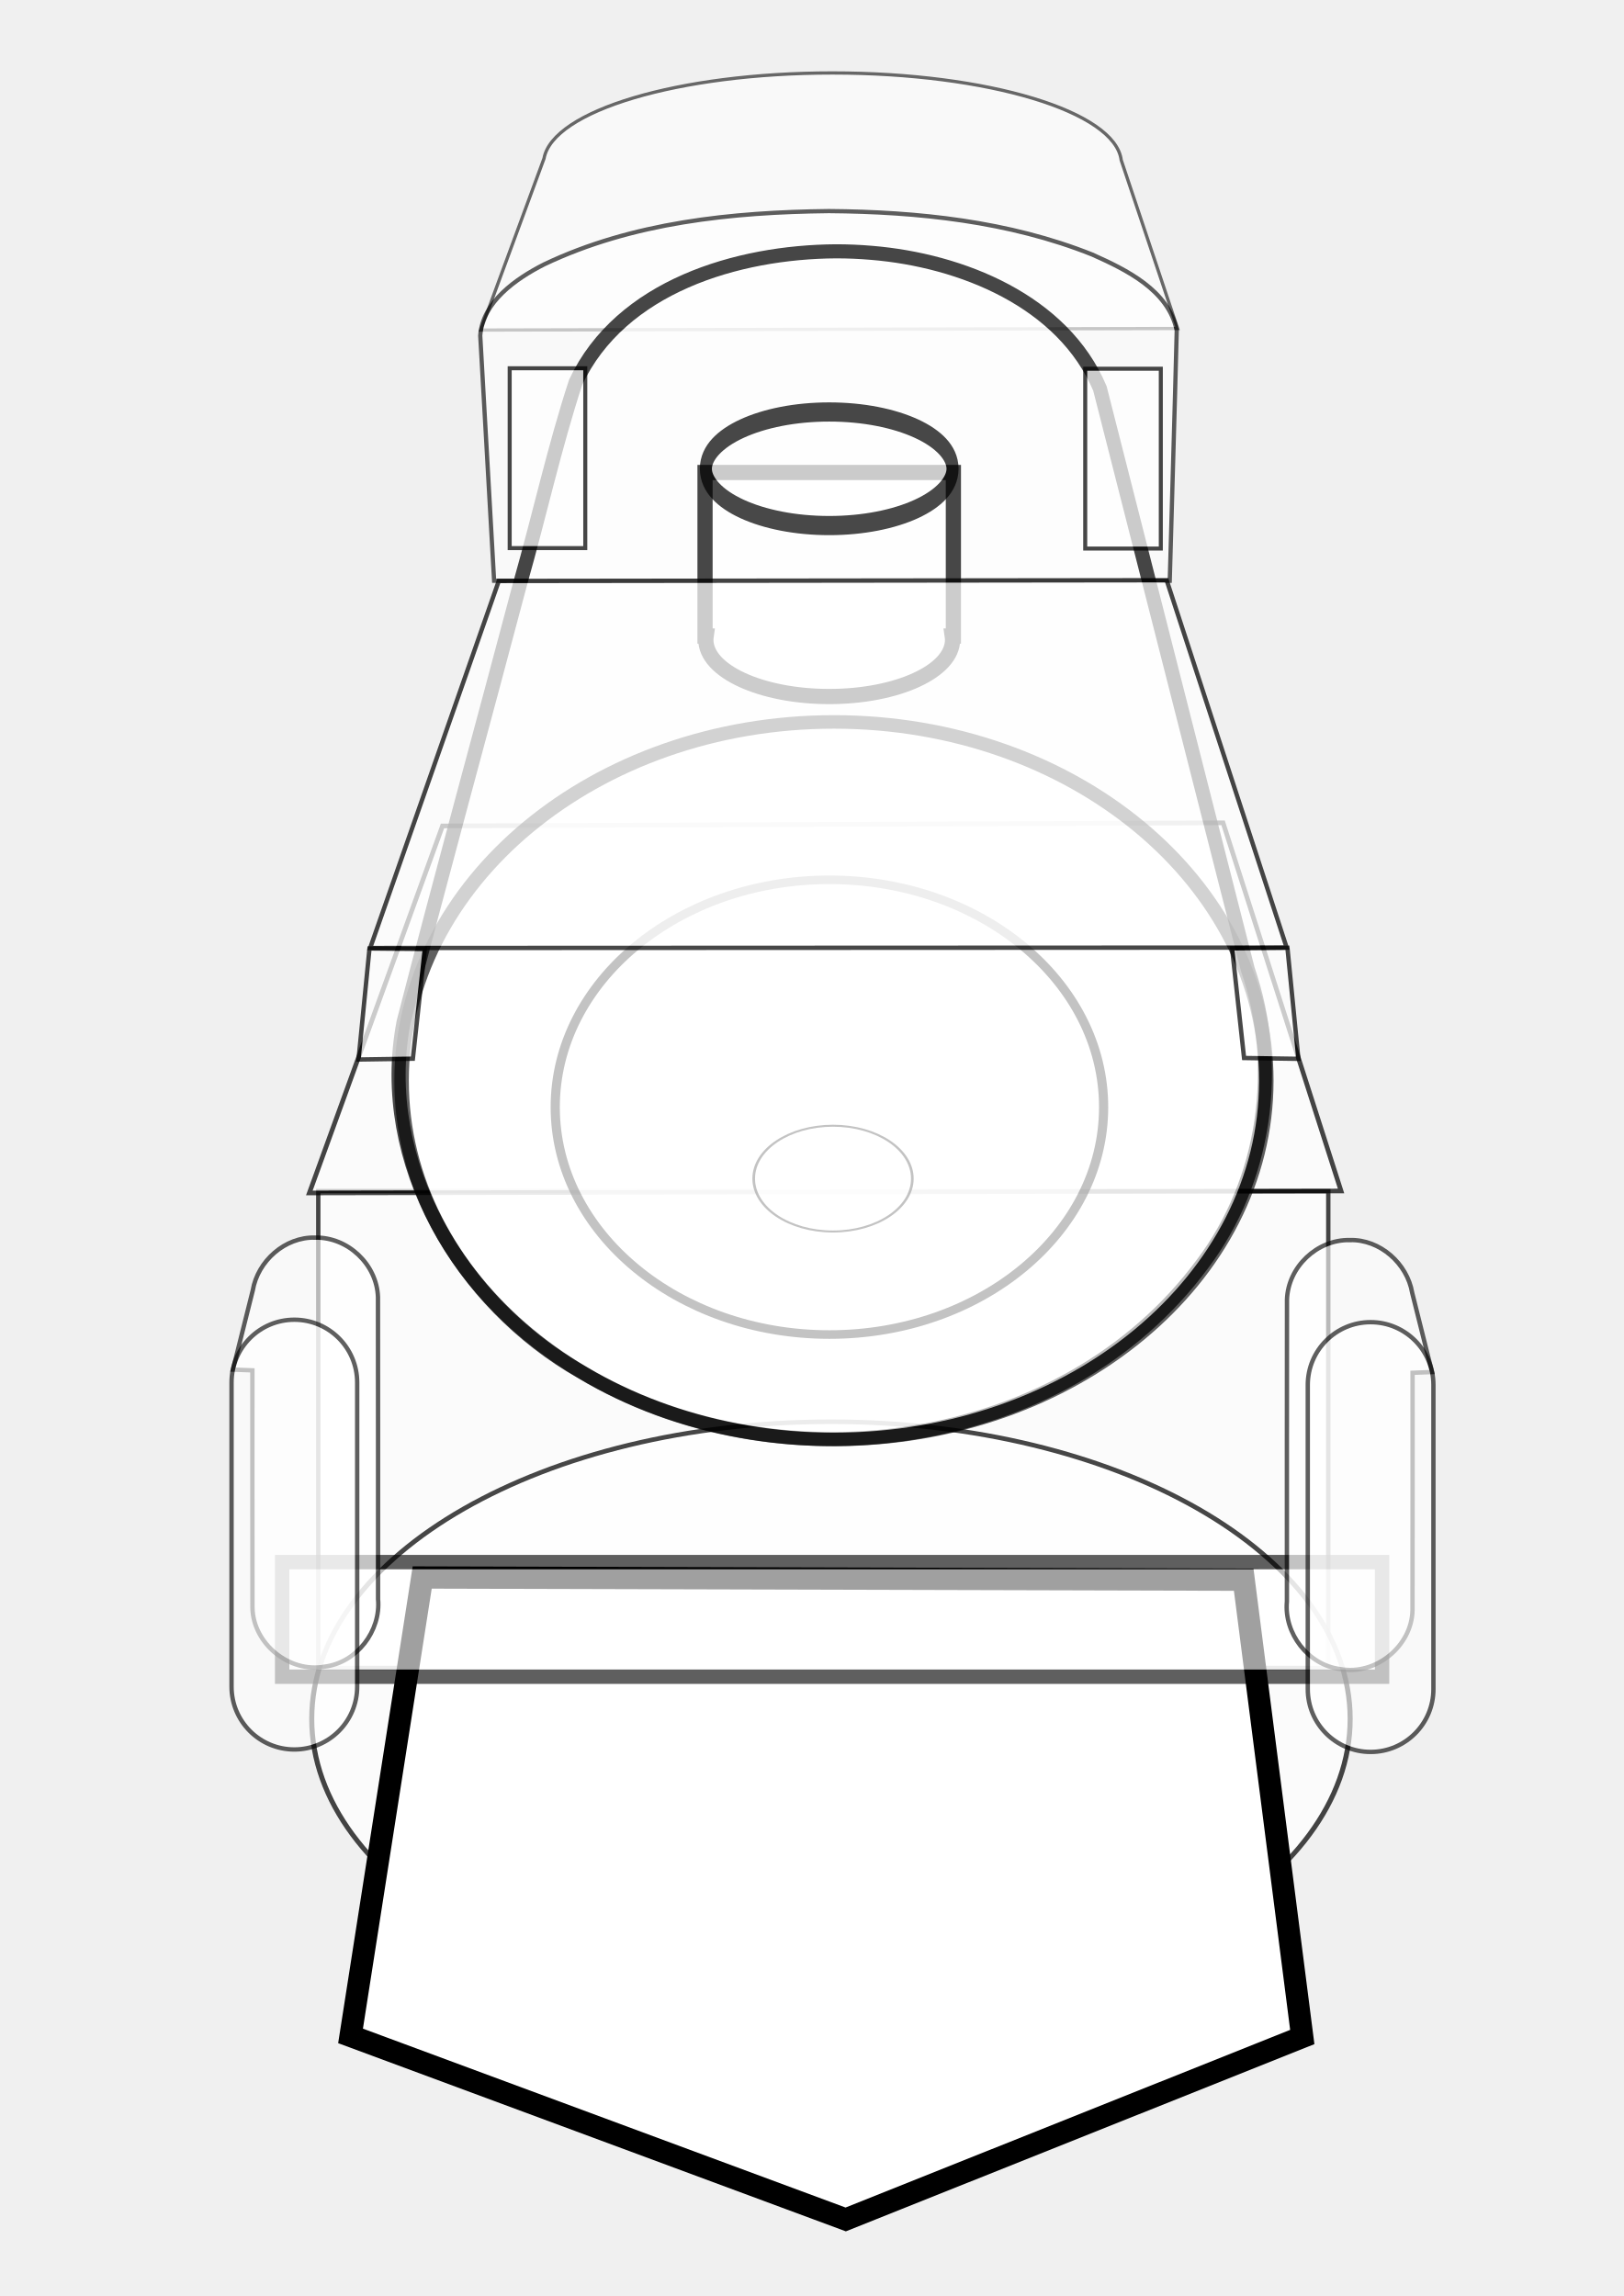
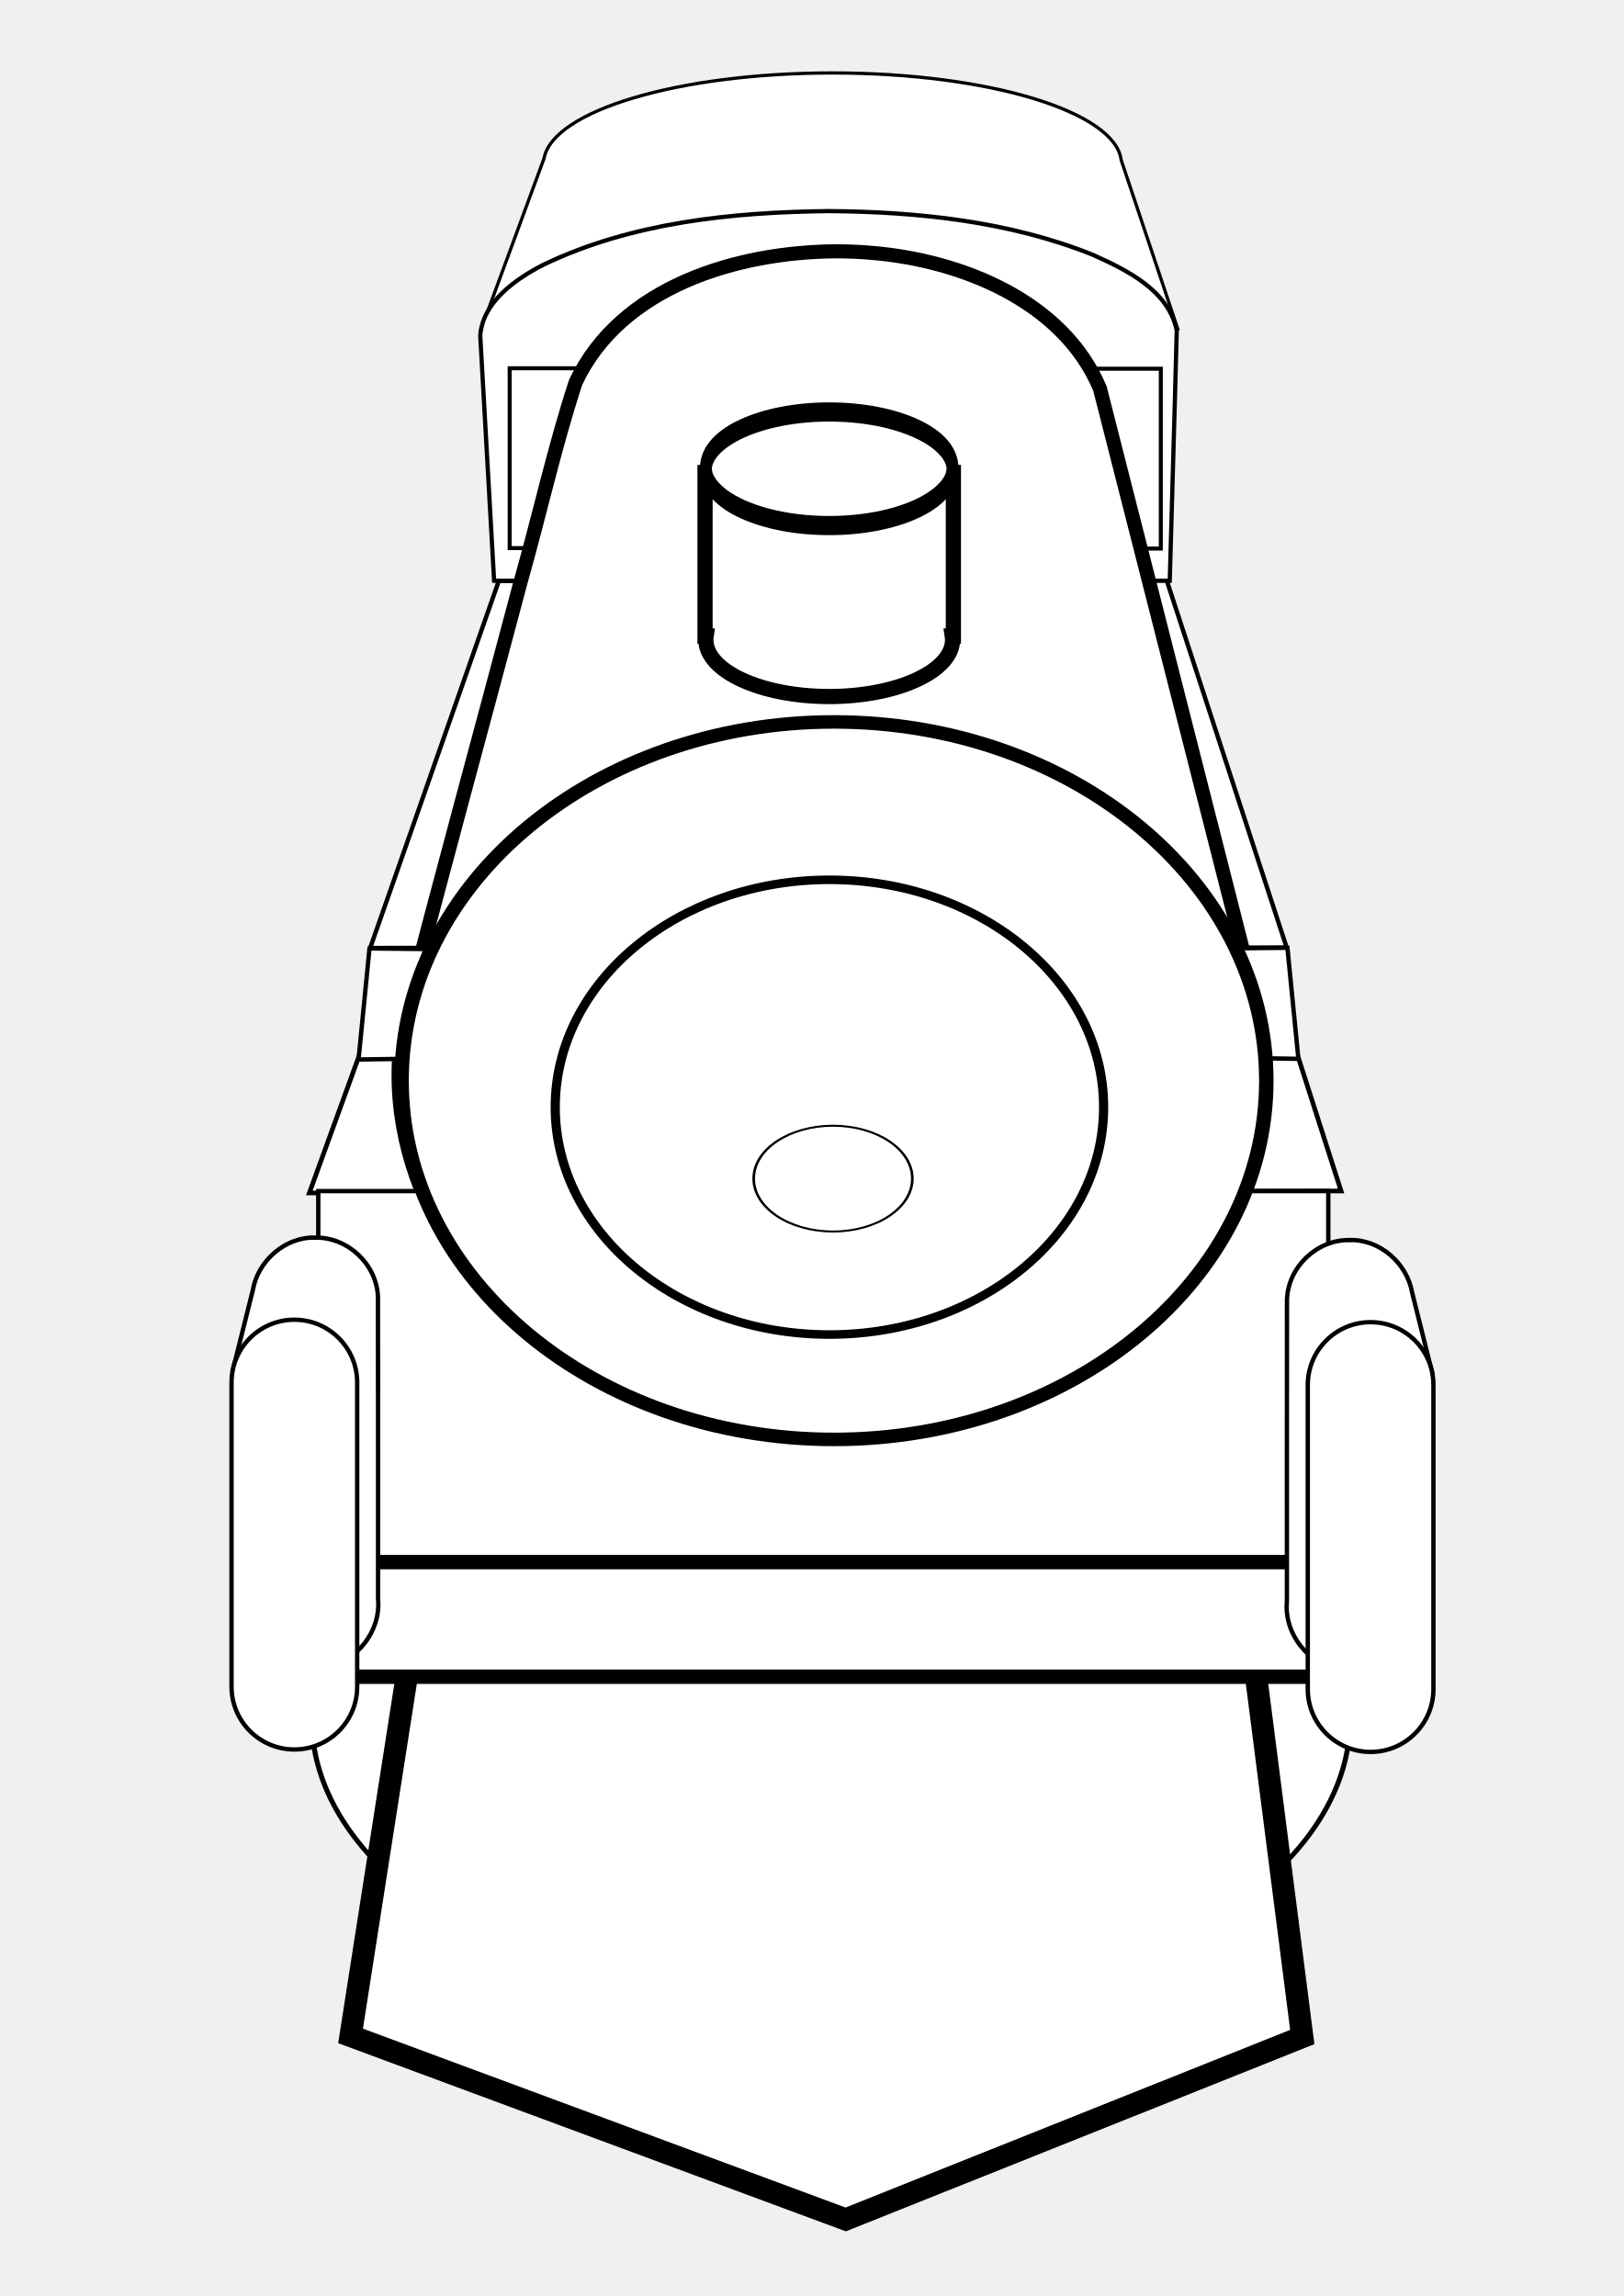
<svg xmlns="http://www.w3.org/2000/svg" width="744.094" height="1052.362" id="svg3124" version="1.1">
  <defs id="defs3126">
    </defs>
-   <rect style="opacity:0.72;fill:#ffffff;fill-opacity:1;fill-rule:nonzero;stroke:#000000;stroke-width:2;stroke-linejoin:miter;stroke-miterlimit:3.8;stroke-opacity:1;stroke-dasharray:none;stroke-dashoffset:2.97" id="rect4096" width="462.857" height="218.571" x="145.857" y="545.934" />
-   <path style="opacity:0.72;fill:#ffffff;fill-opacity:1;fill-rule:nonzero;stroke:#000000;stroke-width:2;stroke-linejoin:miter;stroke-miterlimit:3.8;stroke-opacity:1;stroke-dasharray:none;stroke-dashoffset:2.97" id="path4092" d="m 600,748.076 a 206.071,131.429 0 1 1 -412.143,0 206.071,131.429 0 1 1 412.143,0 z" transform="matrix(1.154646,0,0,1.036426,-74.05129,12.5378)" />
-   <path style="opacity:0.72;fill:#ffffff;fill-opacity:1;fill-rule:nonzero;stroke:#000000;stroke-width:2.128;stroke-linejoin:miter;stroke-miterlimit:3.8;stroke-opacity:1;stroke-dashoffset:2.97" d="m 202.785,378.566 357.711,-1.429 54.076,168.75 -472.811,0.893 z" id="rect4048-0" />
-   <path style="opacity:0.572;fill:#ffffff;fill-opacity:1;fill-rule:nonzero;stroke:#000000;stroke-width:1.495;stroke-linejoin:miter;stroke-miterlimit:3.8;stroke-opacity:1;stroke-dasharray:none;stroke-dashoffset:2.97" d="M 381.5 33.438 C 310.928 33.438 253.271 50.769 249.312 72.625 L 220.344 151.281 L 539.656 150.562 L 513.812 73.375 C 511.05 51.169 452.874 33.438 381.5 33.438 z " id="path3968" />
-   <path style="opacity:0.626;fill:#ffffff;fill-opacity:1;fill-rule:nonzero;stroke:#000000;stroke-width:1.936;stroke-linejoin:miter;stroke-miterlimit:3.8;stroke-opacity:1;stroke-dashoffset:2.97" d="m 379.812,96.75 c -44.321,0.504 -90.017,5.144 -130.492,24.442 -12.95,6.598 -28.147,17.192 -29.238,32.637 2.118,37.453 4.237,74.905 6.355,112.358 103.208,0 206.417,0 309.625,0 1.044,-38.243 2.248,-76.549 3.198,-114.749 -3.827,-18.478 -23.081,-27.763 -38.727,-34.769 C 462.353,101.418 420.633,97.066 379.812,96.75 z" id="rect3900" />
-   <g id="layer1" style="display:inline;opacity:1">
+   <path style="opacity:1;fill:#ffffff;fill-opacity:1;fill-rule:nonzero;stroke:#000000;stroke-width:2.128;stroke-linejoin:miter;stroke-miterlimit:3.8;stroke-opacity:1;stroke-dashoffset:2.97" d="m 202.785,378.566 357.711,-1.429 54.076,168.75 -472.811,0.893 z" id="rect4048-0" />
+   <path style="opacity:1;fill:#ffffff;fill-opacity:1;fill-rule:nonzero;stroke:#000000;stroke-width:2;stroke-linejoin:miter;stroke-miterlimit:3.8;stroke-opacity:1;stroke-dashoffset:2.97" d="m 228.571,266.291 306.071,-0.357 55,168.393 -420,0.179 z" id="rect4048" />
+   <path style="opacity:1;fill:#ffffff;fill-opacity:1;fill-rule:nonzero;stroke:#000000;stroke-width:1.495;stroke-linejoin:miter;stroke-miterlimit:3.8;stroke-opacity:1;stroke-dasharray:none;stroke-dashoffset:2.97" d="M 381.5 33.438 C 310.928 33.438 253.271 50.769 249.312 72.625 L 220.344 151.281 L 539.656 150.562 L 513.812 73.375 C 511.05 51.169 452.874 33.438 381.5 33.438 z " id="path3968" />
+   <path style="opacity:1;fill:#ffffff;fill-opacity:1;fill-rule:nonzero;stroke:#000000;stroke-width:1.936;stroke-linejoin:miter;stroke-miterlimit:3.8;stroke-opacity:1;stroke-dashoffset:2.97" d="m 379.812,96.75 c -44.321,0.504 -90.017,5.144 -130.492,24.442 -12.95,6.598 -28.147,17.192 -29.238,32.637 2.118,37.453 4.237,74.905 6.355,112.358 103.208,0 206.417,0 309.625,0 1.044,-38.243 2.248,-76.549 3.198,-114.749 -3.827,-18.478 -23.081,-27.763 -38.727,-34.769 C 462.353,101.418 420.633,97.066 379.812,96.75 z" id="rect3900" />
+   <rect style="opacity:1;fill:#ffffff;fill-opacity:1;fill-rule:nonzero;stroke:#000000;stroke-width:1.846;stroke-linejoin:miter;stroke-miterlimit:3.8;stroke-opacity:1;stroke-dasharray:none;stroke-dashoffset:2.97" id="rect4008" width="34.643" height="82.429" x="233.571" y="168.791" />
+   <rect style="opacity:1;fill:#ffffff;fill-opacity:1;fill-rule:nonzero;stroke:#000000;stroke-width:1.846;stroke-linejoin:miter;stroke-miterlimit:3.8;stroke-opacity:1;stroke-dasharray:none;stroke-dashoffset:2.97" id="rect4008-6" width="34.643" height="82.429" x="497.321" y="169.005" />
+   <path style="opacity:1;fill:#ffffff;fill-opacity:1;fill-rule:nonzero;stroke:#000000;stroke-width:6.458;stroke-linejoin:miter;stroke-miterlimit:3.8;stroke-opacity:1;stroke-dasharray:none;stroke-dashoffset:2.97" d="m 383.125,115.188 c -45.169,0.278 -98.669,16.044 -119.326,60.032 -9.693,29.606 -16.668,61.327 -25.301,91.761 -17.745,67.1 -36.461,134.927 -53.56,201.519 -12.243,64.231 26.243,129.042 81.498,160.298 89.75,53.962 221.025,36.76 284.647,-49.52 28.862,-38.259 36.107,-90.353 20.733,-135.02 C 549.231,355.526 526.647,266.794 504.063,178.062 487.167,137.964 440.559,119.268 399.348,115.881 393.954,115.416 388.539,115.188 383.125,115.188 z" id="path3377" />
+   <path style="opacity:1;fill:#ffffff;fill-opacity:1;fill-rule:nonzero;stroke:#000000;stroke-width:2;stroke-linejoin:miter;stroke-miterlimit:3.8;stroke-opacity:1;stroke-dashoffset:2.97" d="m 169.329,434.727 25.357,0.253 -5.487,50.267 -24.892,0.379 z" id="rect4053" />
+   <path style="opacity:1;fill:#ffffff;fill-opacity:1;fill-rule:nonzero;stroke:#000000;stroke-width:2;stroke-linejoin:miter;stroke-miterlimit:3.8;stroke-opacity:1;stroke-dashoffset:2.97" d="m 589.989,434.413 -25.357,0.253 5.487,50.267 24.892,0.379 z" id="rect4053-5" />
+   <path style="opacity:1;fill:#ffffff;fill-opacity:1;fill-rule:nonzero;stroke:#000000;stroke-width:2;stroke-linejoin:miter;stroke-miterlimit:3.8;stroke-opacity:1;stroke-dasharray:none;stroke-dashoffset:2.97" id="path4092" d="m 600,748.076 a 206.071,131.429 0 1 1 -412.143,0 206.071,131.429 0 1 1 412.143,0 z" transform="matrix(1.154646,0,0,1.036426,-74.05129,12.5378)" />
+   <rect style="opacity:1;fill:#ffffff;fill-opacity:1;fill-rule:nonzero;stroke:#000000;stroke-width:2;stroke-linejoin:miter;stroke-miterlimit:3.8;stroke-opacity:1;stroke-dasharray:none;stroke-dashoffset:2.97" id="rect4096" width="462.857" height="218.571" x="145.857" y="545.934" />
+   <path style="opacity:1;fill:#ffffff;fill-opacity:1;fill-rule:nonzero;stroke:#000000;stroke-width:6.64;stroke-linejoin:miter;stroke-miterlimit:3.8;stroke-opacity:1;stroke-dasharray:none;stroke-dashoffset:2.97" id="path3377-7-6" d="m 595.99,482.131 a 198.495,176.272 0 1 1 -396.99,0 198.495,176.272 0 1 1 396.99,0 z" transform="matrix(0.9982195,0,0,0.932824,-14.6152,45.57447)" />
+   <g id="layer1" style="display:inline">
    <path id="rect3235" d="m 193.482,723.041 376.469,1.01 26.845,209.601 -209.235,83.618 -226.913,-84.123 z" style="fill:#ffffff;fill-opacity:1;fill-rule:nonzero;stroke:#000000;stroke-width:10.191;stroke-linejoin:miter;stroke-miterlimit:3.8;stroke-opacity:1;stroke-dashoffset:2.97" />
  </g>
-   <path style="opacity:0.72;fill:#ffffff;fill-opacity:1;fill-rule:nonzero;stroke:#000000;stroke-width:6.458;stroke-linejoin:miter;stroke-miterlimit:3.8;stroke-opacity:1;stroke-dasharray:none;stroke-dashoffset:2.97" d="m 383.125,115.188 c -45.169,0.278 -98.669,16.044 -119.326,60.032 -9.693,29.606 -16.668,61.327 -25.301,91.761 -17.745,67.1 -36.461,134.927 -53.56,201.519 -12.243,64.231 26.243,129.042 81.498,160.298 89.75,53.962 221.025,36.76 284.647,-49.52 28.862,-38.259 36.107,-90.353 20.733,-135.02 C 549.231,355.526 526.647,266.794 504.063,178.062 487.167,137.964 440.559,119.268 399.348,115.881 393.954,115.416 388.539,115.188 383.125,115.188 z" id="path3377" />
-   <path style="opacity:0.716;fill:#ffffff;fill-opacity:1;fill-rule:nonzero;stroke:#000000;stroke-width:6.966;stroke-linejoin:miter;stroke-miterlimit:3.8;stroke-opacity:1;stroke-dasharray:none;stroke-dashoffset:2.97" d="M 323.094 216.562 L 323.094 291.531 L 323.625 291.531 C 323.545 292.097 323.469 292.644 323.469 293.219 C 323.469 307.595 348.786 319.25 380 319.25 C 411.214 319.25 436.531 307.595 436.531 293.219 C 436.531 292.644 436.455 292.097 436.375 291.531 L 436.906 291.531 L 436.906 216.562 L 323.094 216.562 z " id="path3381-1" />
-   <path style="opacity:0.716;fill:#ffffff;fill-opacity:1;fill-rule:nonzero;stroke:#000000;stroke-width:4.094;stroke-linejoin:miter;stroke-miterlimit:3.8;stroke-opacity:1;stroke-dasharray:none;stroke-dashoffset:2.97" id="path3381" d="m 428.305,201.814 a 41.921,12.122 0 1 1 -83.843,0 41.921,12.122 0 1 1 83.843,0 z" transform="matrix(1.348173,0,0,2.147373,-140.9115,-218.5113)" />
-   <path style="opacity:0.626;fill:#ffffff;fill-opacity:1;fill-rule:nonzero;stroke:#000000;stroke-width:6.64;stroke-linejoin:miter;stroke-miterlimit:3.8;stroke-opacity:1;stroke-dasharray:none;stroke-dashoffset:2.97" id="path3377-7" d="m 595.99,482.131 a 198.495,176.272 0 1 1 -396.99,0 198.495,176.272 0 1 1 396.99,0 z" transform="matrix(0.6330325,0,0,0.5912084,128.4751,222.4273)" />
-   <path style="opacity:0.626;fill:#ffffff;fill-opacity:1;fill-rule:nonzero;stroke:#000000;stroke-width:6.64;stroke-linejoin:miter;stroke-miterlimit:3.8;stroke-opacity:1;stroke-dasharray:none;stroke-dashoffset:2.97" id="path3377-7-2" d="m 595.99,482.131 a 198.495,176.272 0 1 1 -396.99,0 198.495,176.272 0 1 1 396.99,0 z" transform="matrix(0.1831172,0,0,0.1375326,308.9589,473.9061)" />
-   <rect style="opacity:0.626;fill:#ffffff;fill-opacity:1;fill-rule:nonzero;stroke:#000000;stroke-width:6.593;stroke-linejoin:miter;stroke-miterlimit:3.8;stroke-opacity:1;stroke-dasharray:none;stroke-dashoffset:2.97" id="rect3824" width="504.066" height="52.528" x="129.3" y="715.981" />
-   <g id="g3853">
-     <path id="rect3826-5" d="m 144.438,567.25 c -13.897,-0.383 -26.33,10.785 -28.598,24.172 -3.03,12.109 -6.059,24.218 -9.089,36.328 2.969,0.115 5.938,0.229 8.906,0.344 0.025,36.276 -0.05,72.554 0.037,108.83 0.315,16.494 16.934,29.975 33.14,26.965 14.689,-1.867 25.792,-16.347 24.416,-30.976 -0.025,-46.122 0.05,-92.246 -0.037,-138.367 -0.484,-14.986 -13.783,-27.583 -28.775,-27.295 z" style="opacity:0.626;fill:#ffffff;fill-opacity:1;fill-rule:nonzero;stroke:#000000;stroke-width:2;stroke-linejoin:miter;stroke-miterlimit:3.8;stroke-opacity:1;stroke-dasharray:none;stroke-dashoffset:2.97" />
-     <rect ry="28.789" y="604.885" x="106.107" height="196.98" width="57.579" id="rect3826" style="opacity:0.626;fill:#ffffff;fill-opacity:1;fill-rule:nonzero;stroke:#000000;stroke-width:2;stroke-linejoin:miter;stroke-miterlimit:3.8;stroke-opacity:1;stroke-dasharray:none;stroke-dashoffset:2.97" />
-   </g>
-   <g transform="matrix(-1,0,0,1,763.0001,1.124277)" id="g3853-9">
-     <path id="rect3826-5-9" d="m 144.438,567.25 c -13.897,-0.383 -26.33,10.785 -28.598,24.172 -3.03,12.109 -6.059,24.218 -9.089,36.328 2.969,0.115 5.938,0.229 8.906,0.344 0.025,36.276 -0.05,72.554 0.037,108.83 0.315,16.494 16.934,29.975 33.14,26.965 14.689,-1.867 25.792,-16.347 24.416,-30.976 -0.025,-46.122 0.05,-92.246 -0.037,-138.367 -0.484,-14.986 -13.783,-27.583 -28.775,-27.295 z" style="opacity:0.626;fill:#ffffff;fill-opacity:1;fill-rule:nonzero;stroke:#000000;stroke-width:2;stroke-linejoin:miter;stroke-miterlimit:3.8;stroke-opacity:1;stroke-dasharray:none;stroke-dashoffset:2.97" />
-     <rect ry="28.789" y="604.885" x="106.107" height="196.98" width="57.579" id="rect3826-8" style="opacity:0.626;fill:#ffffff;fill-opacity:1;fill-rule:nonzero;stroke:#000000;stroke-width:2;stroke-linejoin:miter;stroke-miterlimit:3.8;stroke-opacity:1;stroke-dasharray:none;stroke-dashoffset:2.97" />
-   </g>
-   <rect style="opacity:0.72;fill:#ffffff;fill-opacity:1;fill-rule:nonzero;stroke:#000000;stroke-width:1.846;stroke-linejoin:miter;stroke-miterlimit:3.8;stroke-opacity:1;stroke-dasharray:none;stroke-dashoffset:2.97" id="rect4008" width="34.643" height="82.429" x="233.571" y="168.791" />
-   <rect style="opacity:0.72;fill:#ffffff;fill-opacity:1;fill-rule:nonzero;stroke:#000000;stroke-width:1.846;stroke-linejoin:miter;stroke-miterlimit:3.8;stroke-opacity:1;stroke-dasharray:none;stroke-dashoffset:2.97" id="rect4008-6" width="34.643" height="82.429" x="497.321" y="169.005" />
-   <path style="opacity:0.626;fill:#ffffff;fill-opacity:1;fill-rule:nonzero;stroke:#000000;stroke-width:6.64;stroke-linejoin:miter;stroke-miterlimit:3.8;stroke-opacity:1;stroke-dasharray:none;stroke-dashoffset:2.97" id="path3377-7-6" d="m 595.99,482.131 a 198.495,176.272 0 1 1 -396.99,0 198.495,176.272 0 1 1 396.99,0 z" transform="matrix(0.9982195,0,0,0.932824,-14.6152,45.57447)" />
-   <path style="opacity:0.72;fill:#ffffff;fill-opacity:1;fill-rule:nonzero;stroke:#000000;stroke-width:2;stroke-linejoin:miter;stroke-miterlimit:3.8;stroke-opacity:1;stroke-dashoffset:2.97" d="m 228.571,266.291 306.071,-0.357 55,168.393 -420,0.179 z" id="rect4048" />
-   <path style="opacity:0.72;fill:#ffffff;fill-opacity:1;fill-rule:nonzero;stroke:#000000;stroke-width:2;stroke-linejoin:miter;stroke-miterlimit:3.8;stroke-opacity:1;stroke-dashoffset:2.97" d="m 169.329,434.727 25.357,0.253 -5.487,50.267 -24.892,0.379 z" id="rect4053" />
-   <path style="opacity:0.72;fill:#ffffff;fill-opacity:1;fill-rule:nonzero;stroke:#000000;stroke-width:2;stroke-linejoin:miter;stroke-miterlimit:3.8;stroke-opacity:1;stroke-dashoffset:2.97" d="m 589.989,434.413 -25.357,0.253 5.487,50.267 24.892,0.379 z" id="rect4053-5" />
+   <g id="layer3" style="display:inline" />
+   <path style="opacity:1;fill:#ffffff;fill-opacity:1;fill-rule:nonzero;stroke:#000000;stroke-width:6.966;stroke-linejoin:miter;stroke-miterlimit:3.8;stroke-opacity:1;stroke-dasharray:none;stroke-dashoffset:2.97" d="M 323.094 216.562 L 323.094 291.531 L 323.625 291.531 C 323.545 292.097 323.469 292.644 323.469 293.219 C 323.469 307.595 348.786 319.25 380 319.25 C 411.214 319.25 436.531 307.595 436.531 293.219 C 436.531 292.644 436.455 292.097 436.375 291.531 L 436.906 291.531 L 436.906 216.562 L 323.094 216.562 z " id="path3381-1" />
+   <path style="opacity:1;fill:#ffffff;fill-opacity:1;fill-rule:nonzero;stroke:#000000;stroke-width:4.094;stroke-linejoin:miter;stroke-miterlimit:3.8;stroke-opacity:1;stroke-dasharray:none;stroke-dashoffset:2.97" id="path3381" d="m 428.305,201.814 a 41.921,12.122 0 1 1 -83.843,0 41.921,12.122 0 1 1 83.843,0 z" transform="matrix(1.348173,0,0,2.147373,-140.9115,-218.5113)" />
+   <path style="opacity:1;fill:#ffffff;fill-opacity:1;fill-rule:nonzero;stroke:#000000;stroke-width:6.64;stroke-linejoin:miter;stroke-miterlimit:3.8;stroke-opacity:1;stroke-dasharray:none;stroke-dashoffset:2.97" id="path3377-7" d="m 595.99,482.131 a 198.495,176.272 0 1 1 -396.99,0 198.495,176.272 0 1 1 396.99,0 z" transform="matrix(0.6330325,0,0,0.5912084,128.4751,222.4273)" />
+   <rect style="opacity:1;fill:#ffffff;fill-opacity:1;fill-rule:nonzero;stroke:#000000;stroke-width:6.593;stroke-linejoin:miter;stroke-miterlimit:3.8;stroke-opacity:1;stroke-dasharray:none;stroke-dashoffset:2.97" id="rect3824" width="504.066" height="52.528" x="129.3" y="715.981" />
+   <path style="opacity:1;fill:#ffffff;fill-opacity:1;fill-rule:nonzero;stroke:#000000;stroke-width:6.64;stroke-linejoin:miter;stroke-miterlimit:3.8;stroke-opacity:1;stroke-dasharray:none;stroke-dashoffset:2.97" id="path3377-7-2" d="m 595.99,482.131 a 198.495,176.272 0 1 1 -396.99,0 198.495,176.272 0 1 1 396.99,0 z" transform="matrix(0.1831172,0,0,0.1375326,308.9589,473.9061)" />
+   <path style="opacity:1;fill:#ffffff;fill-opacity:1;fill-rule:nonzero;stroke:#000000;stroke-width:2;stroke-linejoin:miter;stroke-miterlimit:3.8;stroke-opacity:1;stroke-dasharray:none;stroke-dashoffset:2.97" d="m 144.438,567.25 c -13.897,-0.383 -26.33,10.785 -28.598,24.172 -3.03,12.109 -6.059,24.218 -9.089,36.328 2.969,0.115 5.938,0.229 8.906,0.344 0.025,36.276 -0.05,72.554 0.037,108.83 0.315,16.494 16.934,29.975 33.14,26.965 14.689,-1.867 25.792,-16.347 24.416,-30.976 -0.025,-46.122 0.05,-92.246 -0.037,-138.367 -0.484,-14.986 -13.783,-27.583 -28.775,-27.295 z" id="rect3826-5" />
+   <rect style="opacity:1;fill:#ffffff;fill-opacity:1;fill-rule:nonzero;stroke:#000000;stroke-width:2;stroke-linejoin:miter;stroke-miterlimit:3.8;stroke-opacity:1;stroke-dasharray:none;stroke-dashoffset:2.97" id="rect3826" width="57.579" height="196.98" x="106.107" y="604.885" ry="28.789" />
+   <path style="opacity:1;fill:#ffffff;fill-opacity:1;fill-rule:nonzero;stroke:#000000;stroke-width:2;stroke-linejoin:miter;stroke-miterlimit:3.8;stroke-opacity:1;stroke-dasharray:none;stroke-dashoffset:2.97" d="m 618.563,568.374 c 13.897,-0.383 26.33,10.785 28.598,24.172 3.03,12.109 6.059,24.218 9.089,36.328 -2.969,0.115 -5.938,0.229 -8.906,0.344 -0.025,36.276 0.05,72.554 -0.037,108.83 -0.315,16.494 -16.934,29.975 -33.14,26.965 -14.689,-1.867 -25.792,-16.347 -24.416,-30.976 0.025,-46.122 -0.05,-92.246 0.037,-138.367 0.484,-14.986 13.783,-27.583 28.775,-27.295 z" id="rect3826-5-9" />
+   <rect style="opacity:1;fill:#ffffff;fill-opacity:1;fill-rule:nonzero;stroke:#000000;stroke-width:2;stroke-linejoin:miter;stroke-miterlimit:3.8;stroke-opacity:1;stroke-dasharray:none;stroke-dashoffset:2.97" id="rect3826-8" width="57.579" height="196.98" x="-656.893" y="606.009" ry="28.789" transform="scale(-1,1)" />
</svg>
